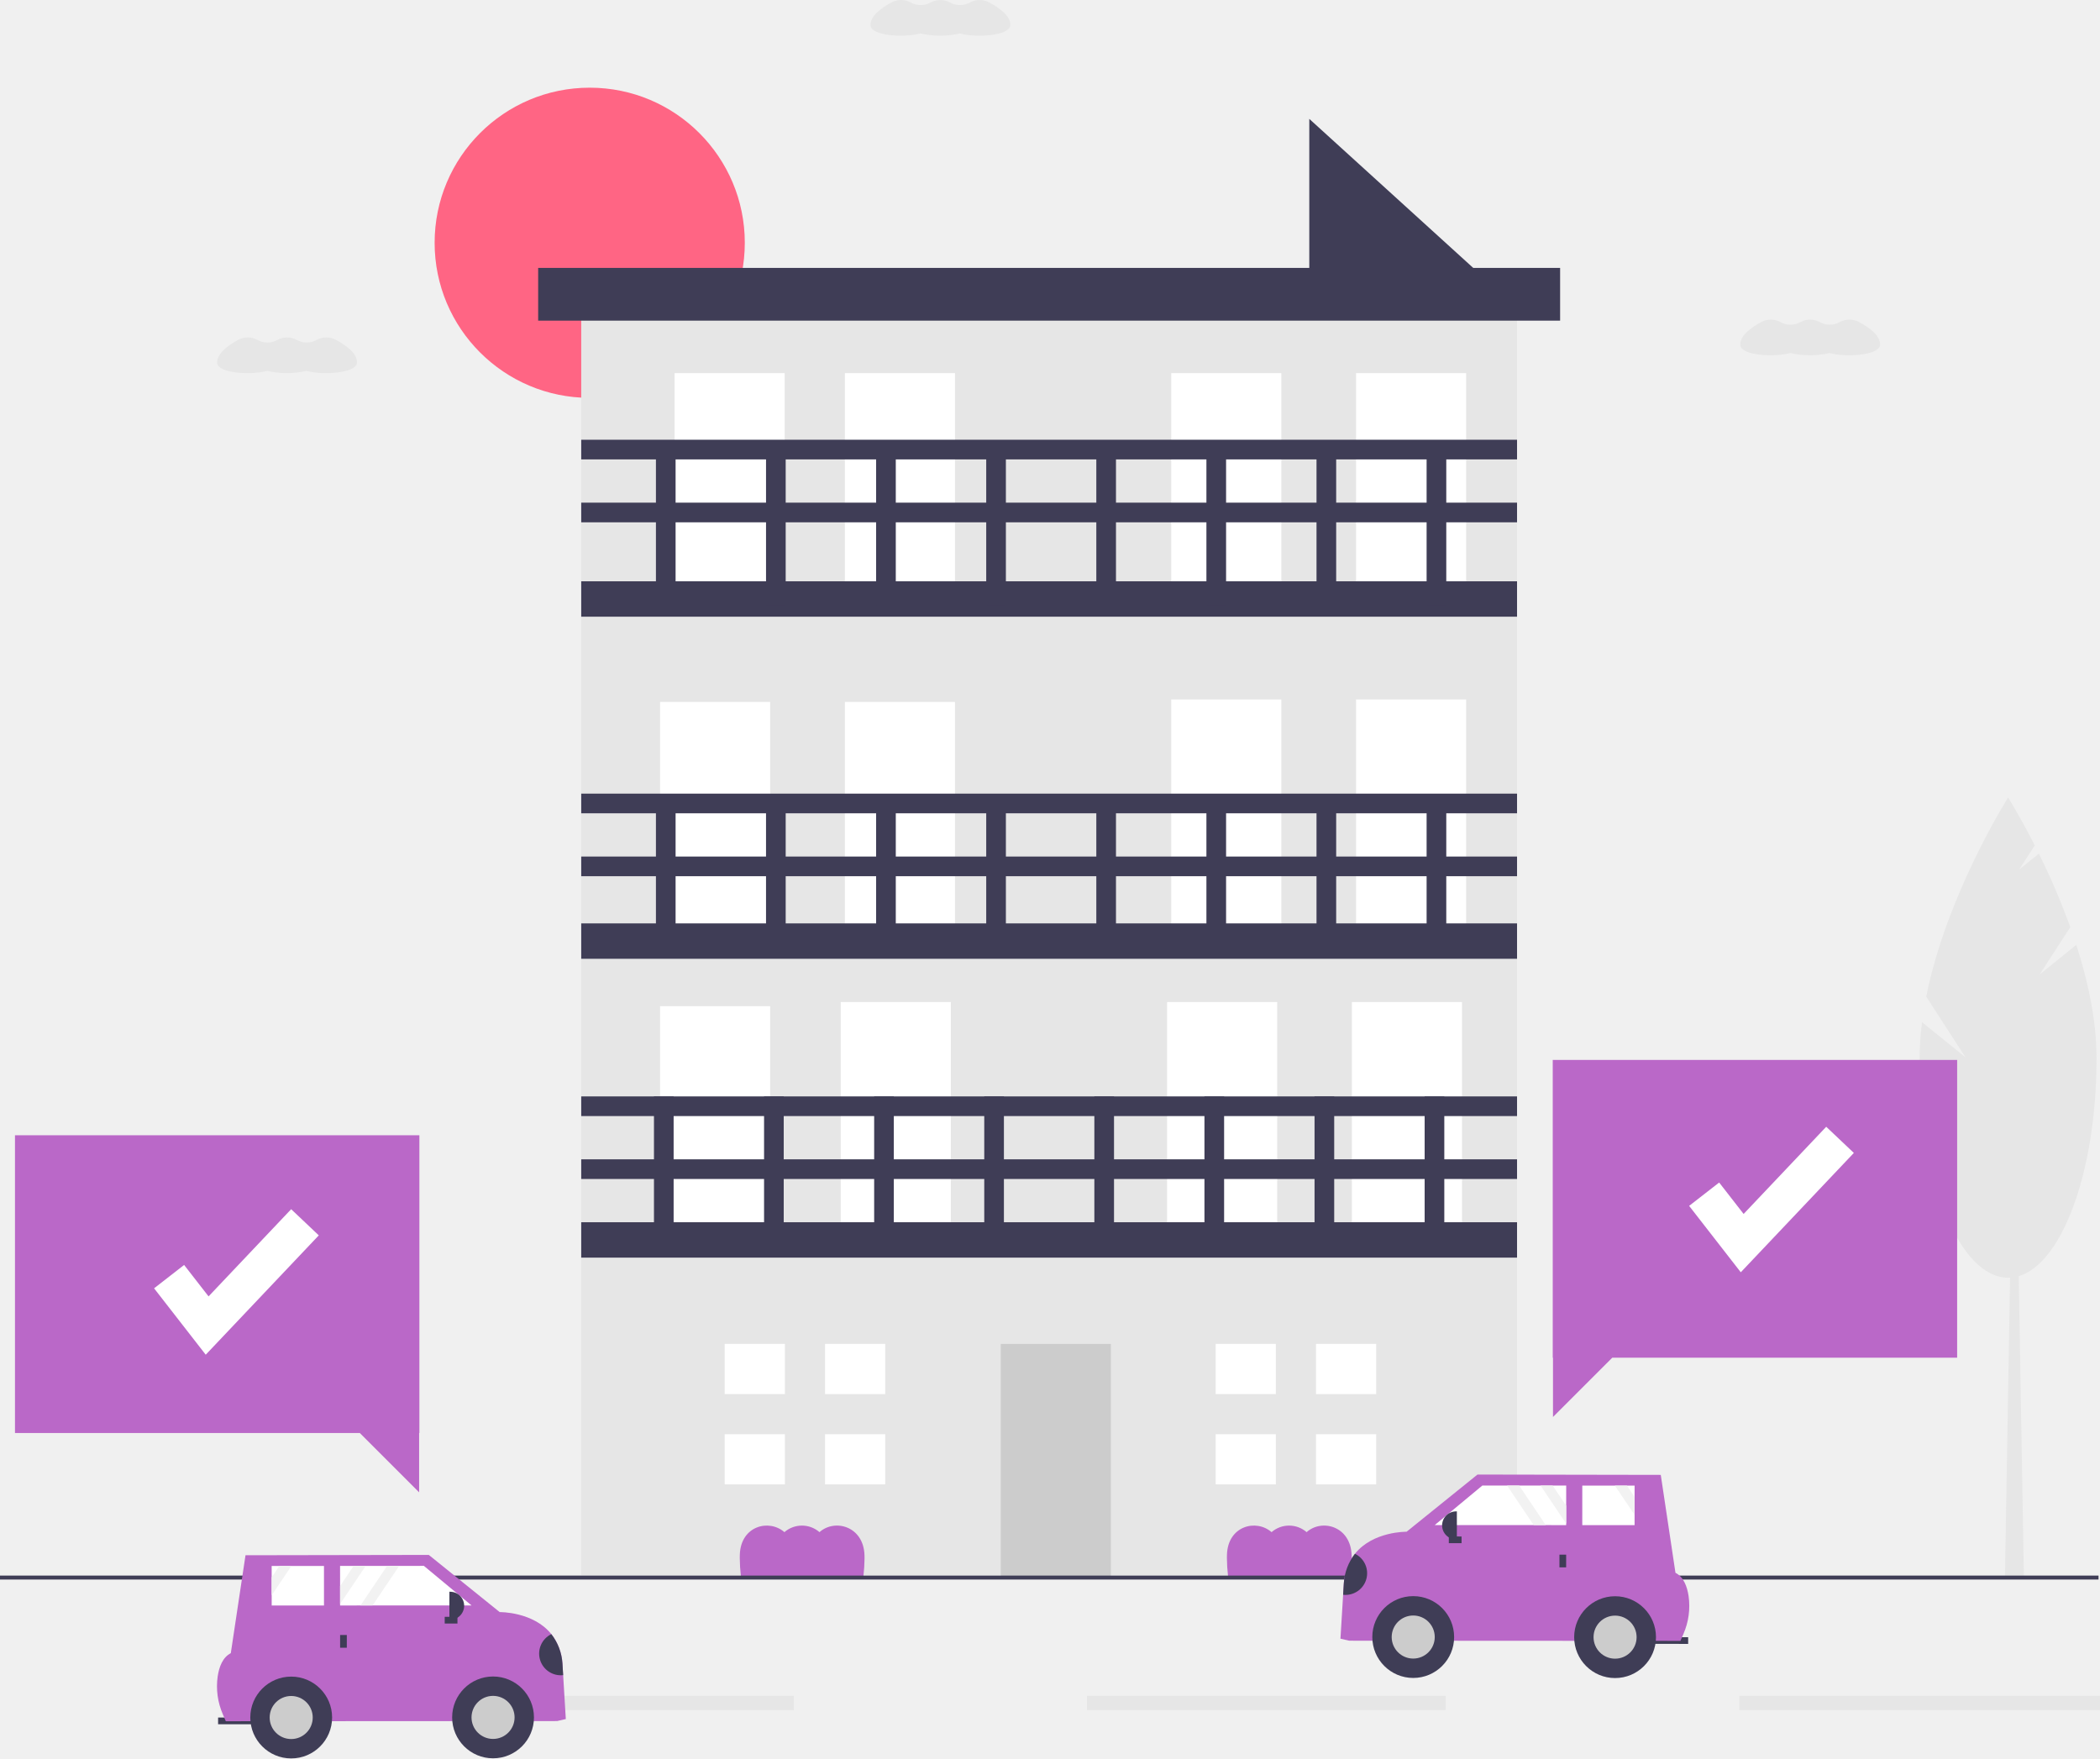
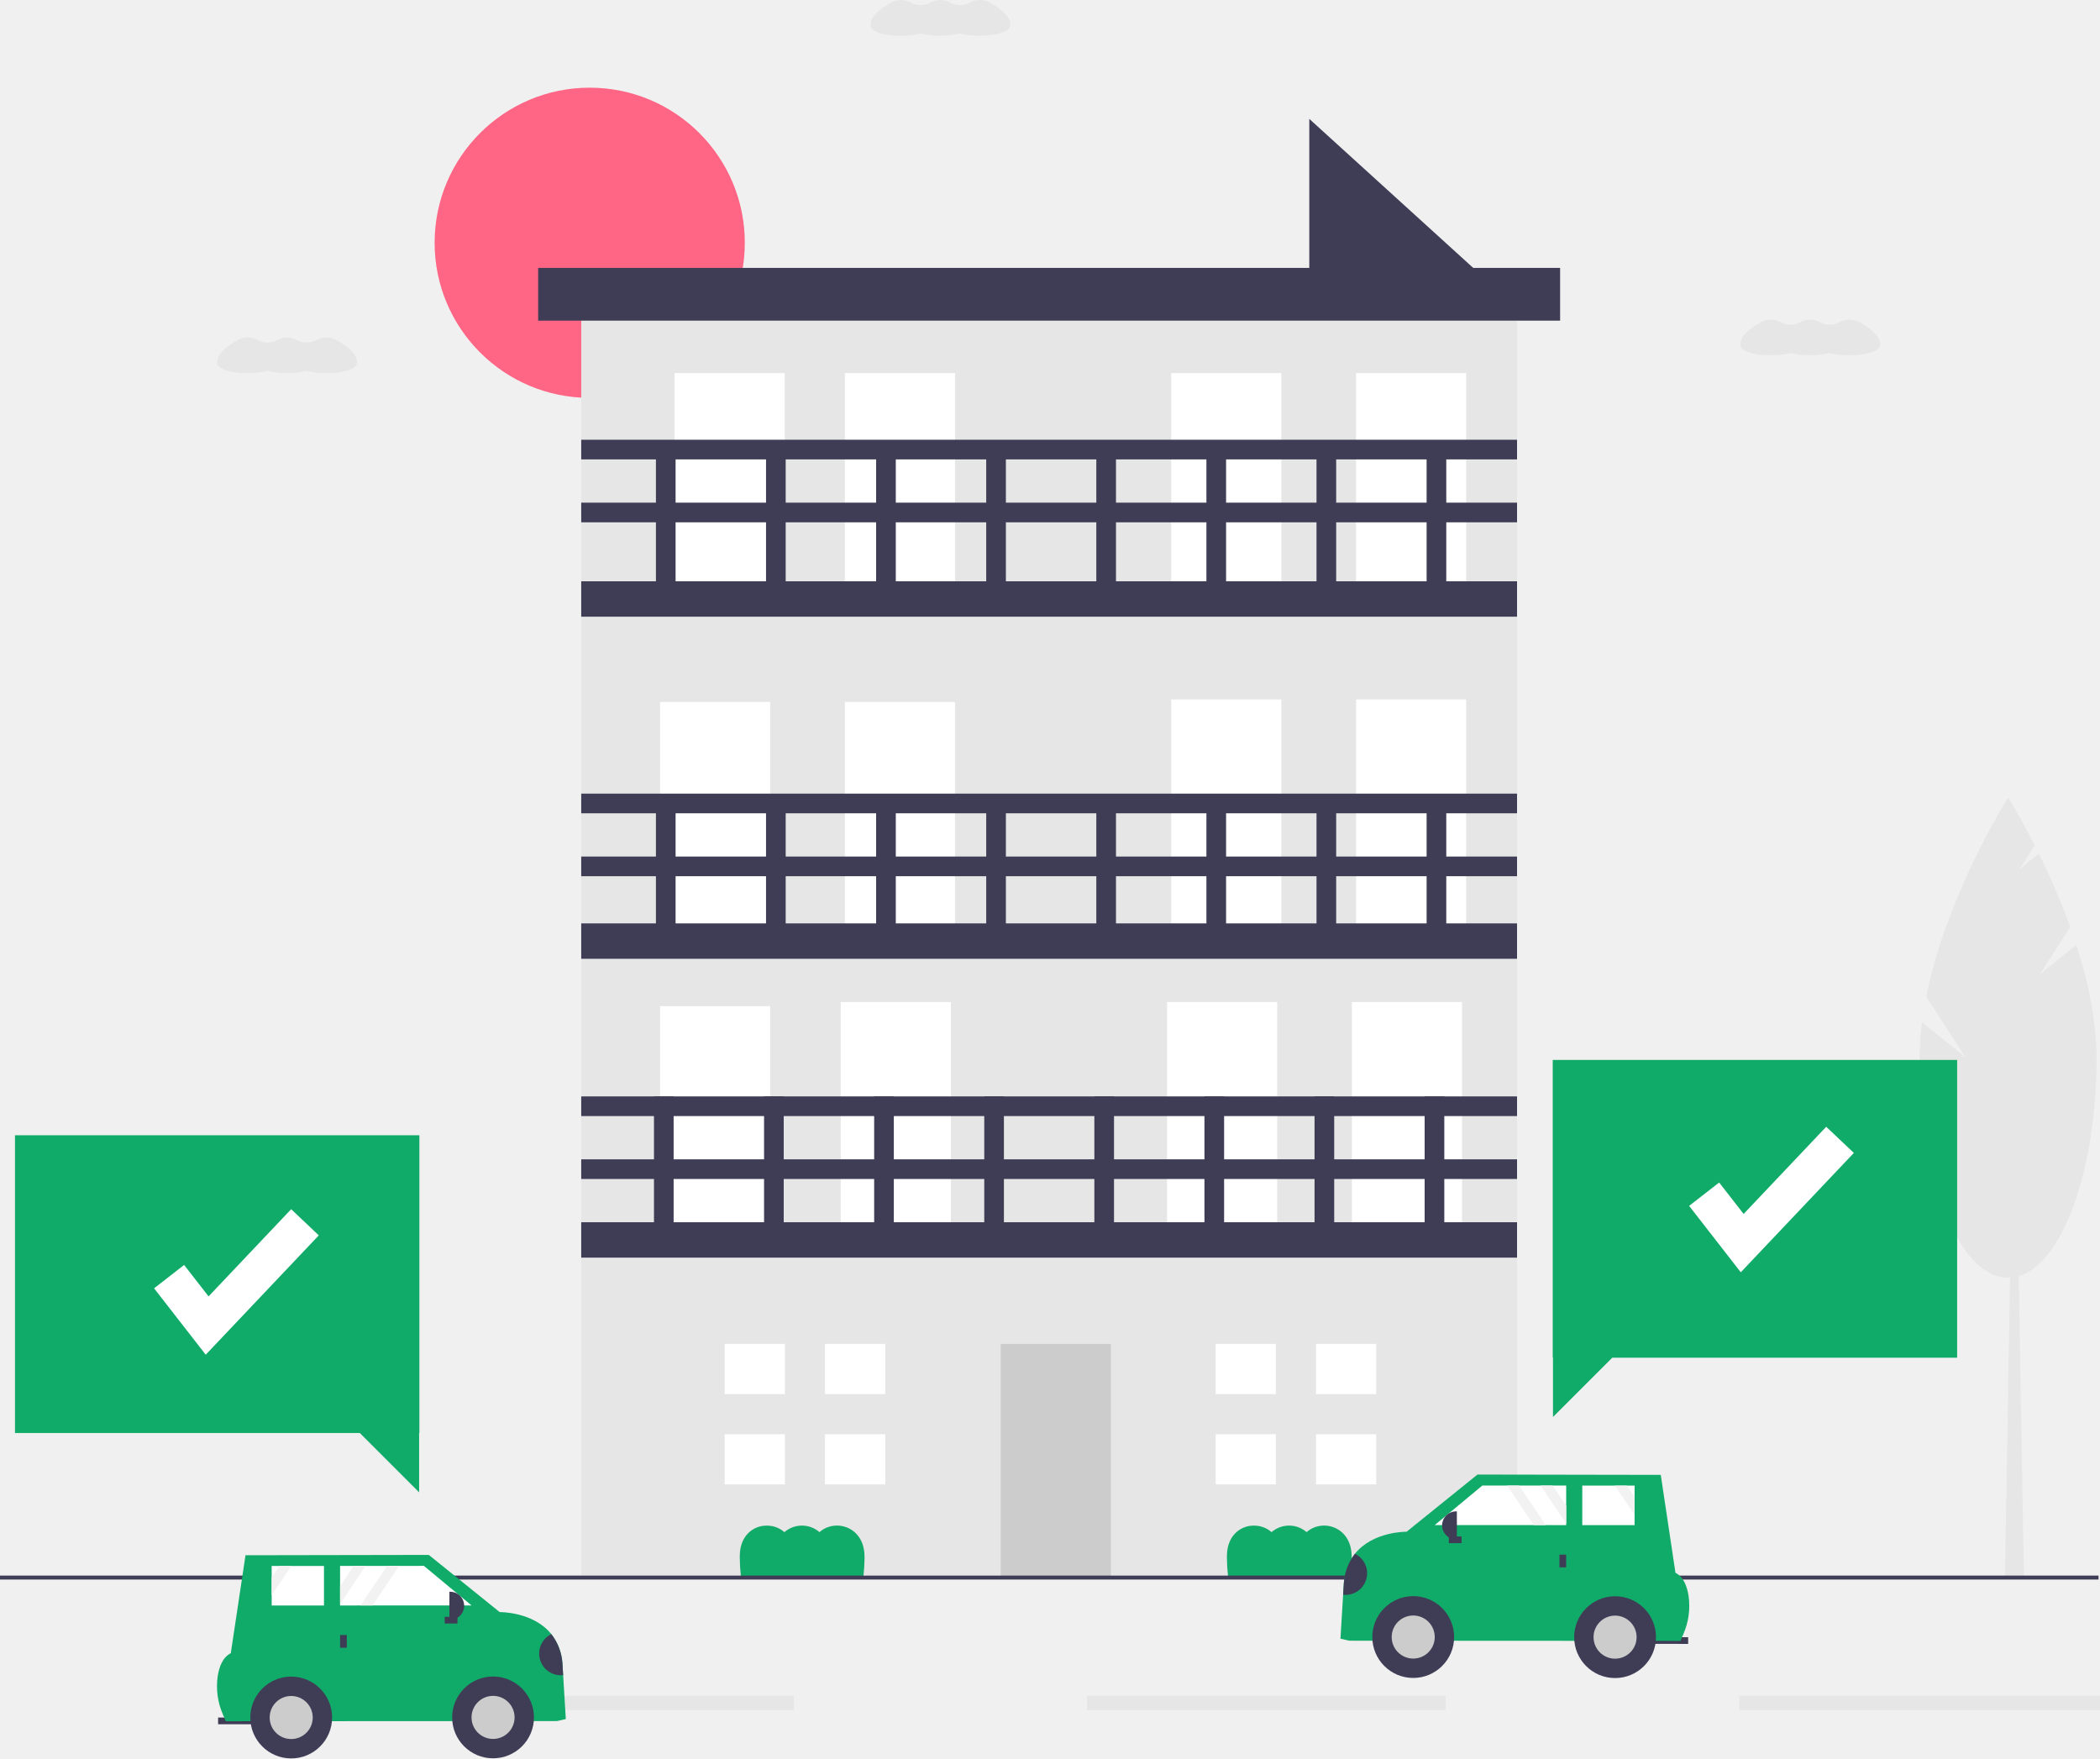
<svg xmlns="http://www.w3.org/2000/svg" id="currentIllo" width="888.516" height="743.976" viewBox="0 0 888.516 743.976" class="injected-svg DownloadModal__ImageFile-sc-p17csy-5 iIfSkb grid_media">
  <circle cx="249.509" cy="102.717" r="65.617" fill="#ff6584" />
  <polygon points="632.671 121.848 553.963 121.848 553.963 50.296 632.671 121.848" fill="#3f3d56" />
  <rect x="245.916" y="119.506" width="395.951" height="547.029" fill="#e6e6e6" />
  <rect x="285.419" y="157.86" width="46.582" height="98.156" fill="#fff" />
  <rect x="357.472" y="157.86" width="46.582" height="98.156" fill="#fff" />
  <rect x="279.28" y="296.983" width="46.582" height="98.156" fill="#fff" />
  <rect x="357.472" y="296.983" width="46.582" height="98.156" fill="#fff" />
  <rect x="279.28" y="425.709" width="46.582" height="98.156" fill="#fff" />
  <rect x="355.718" y="423.955" width="46.582" height="98.156" fill="#fff" />
  <rect x="423.423" y="568.599" width="46.582" height="98.156" fill="#ccc" />
  <rect x="493.802" y="423.955" width="46.582" height="98.156" fill="#fff" />
  <rect x="571.994" y="423.955" width="46.582" height="98.156" fill="#fff" />
  <rect x="495.556" y="295.944" width="46.582" height="98.156" fill="#fff" />
  <rect x="573.748" y="295.944" width="46.582" height="98.156" fill="#fff" />
  <rect x="495.556" y="157.86" width="46.582" height="98.156" fill="#fff" />
  <rect x="573.748" y="157.86" width="46.582" height="98.156" fill="#fff" />
  <rect x="245.916" y="245.944" width="395.951" height="14.973" fill="#3f3d56" />
  <rect x="245.916" y="362.4" width="395.951" height="8.318" fill="#3f3d56" />
  <rect x="245.916" y="335.781" width="395.951" height="8.318" fill="#3f3d56" />
  <rect x="403.322" y="571.009" width="66.546" height="8.318" transform="translate(856.0218 60.56127) rotate(90)" fill="#3f3d56" />
  <rect x="449.904" y="571.009" width="66.546" height="8.318" transform="translate(902.6042 13.97879) rotate(90)" fill="#3f3d56" />
  <rect x="496.487" y="571.009" width="66.546" height="8.318" transform="translate(949.1867 -32.6037) rotate(90)" fill="#3f3d56" />
  <rect x="543.069" y="571.009" width="66.546" height="8.318" transform="translate(995.7692 -79.18619) rotate(90)" fill="#3f3d56" />
  <rect x="589.652" y="571.009" width="66.546" height="8.318" transform="translate(1042.352 -125.7687) rotate(90)" fill="#3f3d56" />
  <rect x="636.234" y="571.009" width="66.546" height="8.318" transform="translate(1088.934 -172.3512) rotate(90)" fill="#3f3d56" />
  <rect x="682.817" y="571.009" width="66.546" height="8.318" transform="translate(1135.517 -218.9336) rotate(90)" fill="#3f3d56" />
  <rect x="729.399" y="571.009" width="66.546" height="8.318" transform="translate(1182.099 -265.5161) rotate(90)" fill="#3f3d56" />
  <rect x="404.154" y="444.571" width="66.546" height="8.318" transform="translate(730.4154 -66.70873) rotate(90)" fill="#3f3d56" />
  <rect x="450.736" y="444.571" width="66.546" height="8.318" transform="translate(776.9979 -113.2912) rotate(90)" fill="#3f3d56" />
  <rect x="497.319" y="444.571" width="66.546" height="8.318" transform="translate(823.5804 -159.8737) rotate(90)" fill="#3f3d56" />
  <rect x="543.901" y="444.571" width="66.546" height="8.318" transform="translate(870.1629 -206.4562) rotate(90)" fill="#3f3d56" />
  <rect x="590.484" y="444.571" width="66.546" height="8.318" transform="translate(916.7454 -253.0387) rotate(90)" fill="#3f3d56" />
  <rect x="637.066" y="444.571" width="66.546" height="8.318" transform="translate(963.3278 -299.6212) rotate(90)" fill="#3f3d56" />
  <rect x="683.649" y="444.571" width="66.546" height="8.318" transform="translate(1009.91 -346.2036) rotate(90)" fill="#3f3d56" />
  <rect x="730.231" y="444.571" width="66.546" height="8.318" transform="translate(1056.493 -392.7861) rotate(90)" fill="#3f3d56" />
  <rect x="404.154" y="296.505" width="66.546" height="8.318" transform="translate(582.3496 -214.7745) rotate(90)" fill="#3f3d56" />
  <rect x="450.736" y="296.505" width="66.546" height="8.318" transform="translate(628.9321 -261.357) rotate(90)" fill="#3f3d56" />
  <rect x="497.319" y="296.505" width="66.546" height="8.318" transform="translate(675.5146 -307.9395) rotate(90)" fill="#3f3d56" />
  <rect x="543.901" y="296.505" width="66.546" height="8.318" transform="translate(722.0971 -354.522) rotate(90)" fill="#3f3d56" />
  <rect x="590.484" y="296.505" width="66.546" height="8.318" transform="translate(768.6796 -401.1044) rotate(90)" fill="#3f3d56" />
  <rect x="637.066" y="296.505" width="66.546" height="8.318" transform="translate(815.2621 -447.6869) rotate(90)" fill="#3f3d56" />
  <rect x="683.649" y="296.505" width="66.546" height="8.318" transform="translate(861.8446 -494.2694) rotate(90)" fill="#3f3d56" />
  <rect x="730.231" y="296.505" width="66.546" height="8.318" transform="translate(908.4271 -540.8519) rotate(90)" fill="#3f3d56" />
  <rect x="245.916" y="212.671" width="395.951" height="8.318" fill="#3f3d56" />
  <rect x="245.916" y="186.052" width="395.951" height="8.318" fill="#3f3d56" />
  <rect x="245.916" y="390.682" width="395.951" height="14.973" fill="#3f3d56" />
  <rect x="227.696" y="113.351" width="432.392" height="22.312" fill="#3f3d56" />
  <polygon points="332.09 589.824 332.09 568.599 306.62 568.599 306.62 589.824 329.967 589.824 332.09 589.824" fill="#fff" />
  <polygon points="329.967 606.803 306.62 606.803 306.62 628.028 332.09 628.028 332.09 606.803 329.967 606.803" fill="#fff" />
  <rect x="349.07" y="568.599" width="25.47" height="21.225" fill="#fff" />
  <rect x="349.07" y="606.803" width="25.47" height="21.225" fill="#fff" />
  <polygon points="539.823 589.824 539.823 568.599 514.353 568.599 514.353 589.824 537.7 589.824 539.823 589.824" fill="#fff" />
  <polygon points="537.7 606.803 514.353 606.803 514.353 628.028 539.823 628.028 539.823 606.803 537.7 606.803" fill="#fff" />
  <rect x="556.802" y="568.599" width="25.47" height="21.225" fill="#fff" />
  <rect x="556.802" y="606.803" width="25.47" height="21.225" fill="#fff" />
  <rect x="245.916" y="517.12" width="395.951" height="14.973" fill="#3f3d56" />
  <rect x="245.916" y="490.502" width="395.951" height="8.318" fill="#3f3d56" />
  <rect x="245.916" y="463.883" width="395.951" height="8.318" fill="#3f3d56" />
-   <path d="M521.529,737.417q.001-.695-.019-1.382c-.356-12.264-12.521-15.59-19.043-9.784a11.314,11.314,0,0,0-14.836,0c-6.55-5.714-18.473-2.625-18.867,9.5q-.022.687-.024,1.382a71.13,71.13,0,0,0,.468,7.63h51.859A70.394,70.394,0,0,0,521.529,737.417Z" transform="translate(-155.7419 -78.01207)" fill="#ba68c8" />
-   <path d="M727.639,737.417q.001-.695-.019-1.382c-.356-12.264-12.521-15.59-19.043-9.784a11.314,11.314,0,0,0-14.836,0c-6.55-5.714-18.473-2.625-18.867,9.5q-.022.687-.024,1.382a71.133,71.133,0,0,0,.468,7.63h51.859A70.394,70.394,0,0,0,727.639,737.417Z" transform="translate(-155.7419 -78.01207)" fill="#ba68c8" />
+   <path d="M521.529,737.417q.001-.695-.019-1.382c-.356-12.264-12.521-15.59-19.043-9.784a11.314,11.314,0,0,0-14.836,0c-6.55-5.714-18.473-2.625-18.867,9.5q-.022.687-.024,1.382a71.13,71.13,0,0,0,.468,7.63h51.859A70.394,70.394,0,0,0,521.529,737.417Z" transform="translate(-155.7419 -78.01207)" fill="#10AB69" />
+   <path d="M727.639,737.417q.001-.695-.019-1.382c-.356-12.264-12.521-15.59-19.043-9.784a11.314,11.314,0,0,0-14.836,0c-6.55-5.714-18.473-2.625-18.867,9.5q-.022.687-.024,1.382a71.133,71.133,0,0,0,.468,7.63h51.859A70.394,70.394,0,0,0,727.639,737.417Z" transform="translate(-155.7419 -78.01207)" fill="#10AB69" />
  <polygon points="856.314 667.579 848.294 667.579 850.967 510.911 853.641 510.911 856.314 667.579" fill="#e6e6e6" />
  <path d="M1018.739,490.289l12.946-20.008a299.962,299.962,0,0,0-13.282-31.092l-8.372,6.762,6.629-10.244c-6.317-12.435-11.288-20.27-11.288-20.27s-25.965,40.916-34.639,84.237l16.613,25.675L968.955,510.493a121.357,121.357,0,0,0-1.009,15.218c0,51.306,16.756,92.898,37.426,92.898s37.426-41.592,37.426-92.898c0-15.905-3.598-32.546-8.562-47.939Z" transform="translate(-155.7419 -78.01207)" fill="#e6e6e6" />
-   <polygon points="828.074 448.447 656.97 448.447 656.97 574.433 657.074 574.433 657.074 599.516 682.157 574.433 828.074 574.433 828.074 448.447" fill="#ba68c8" />
+   <polygon points="828.074 448.447 656.97 448.447 656.97 574.433 657.074 574.433 657.074 599.516 682.157 574.433 828.074 574.433 828.074 448.447" fill="#10AB69" />
  <rect x="459.892" y="717.512" width="151.803" height="6" fill="#e6e6e6" />
  <rect x="735.892" y="717.512" width="152.624" height="6" fill="#e6e6e6" />
  <rect x="183.892" y="717.512" width="152" height="6" fill="#e6e6e6" />
  <rect y="666.619" width="887.892" height="1.673" fill="#3f3d56" />
  <rect x="852.136" y="770.691" width="17.876" height="2.837" transform="translate(1565.993 1466.667) rotate(-179.9694)" fill="#3f3d56" />
-   <path d="M722.892,771.326l3.688.853,140.168.075,1.26-2.937a29.642,29.642,0,0,0,2.179-16.028c-.604-4.056-2.116-8.086-5.552-9.836L858.416,702.024l-77.548-.139-30.003,24.199s-14.153-.254-21.842,9.318a22.468,22.468,0,0,0-4.7,12.374l-.303,4.98Z" transform="translate(-155.7419 -78.01207)" fill="#ba68c8" />
+   <path d="M722.892,771.326l3.688.853,140.168.075,1.26-2.937a29.642,29.642,0,0,0,2.179-16.028c-.604-4.056-2.116-8.086-5.552-9.836L858.416,702.024l-77.548-.139-30.003,24.199s-14.153-.254-21.842,9.318a22.468,22.468,0,0,0-4.7,12.374l-.303,4.98Z" transform="translate(-155.7419 -78.01207)" fill="#10AB69" />
  <circle cx="597.936" cy="692.621" r="17.308" fill="#3f3d56" />
  <circle cx="597.936" cy="692.621" r="9.11" fill="#ccc" />
  <circle cx="683.343" cy="692.667" r="17.308" fill="#3f3d56" />
  <circle cx="683.343" cy="692.667" r="9.11" fill="#ccc" />
  <polygon points="607.043 645.244 648.913 645.262 654.024 645.262 662.653 645.268 662.653 644.638 662.659 637.051 662.665 628.53 656.925 628.53 651.813 628.524 642.76 628.518 637.649 628.518 627.197 628.512 607.043 645.244" fill="#fff" />
  <polygon points="669.466 645.274 691.594 645.286 691.6 640.944 691.6 633.356 691.606 628.548 688.366 628.548 683.255 628.542 669.472 628.536 669.466 645.274" fill="#fff" />
  <rect x="815.551" y="735.767" width="2.837" height="5.391" transform="matrix(-1, -0.00053, 0.00053, -1, 1477.803, 1399.35)" fill="#3f3d56" />
  <rect x="770.015" y="726.805" width="2.837" height="5.391" transform="matrix(-0.00053, 1, -1, -0.00053, 1345.605, -119.5556)" fill="#3f3d56" />
  <path d="M765.904,717.469h.312a5.93,5.93,0,0,1,5.93,5.93v0a5.93,5.93,0,0,1-5.93,5.93h-.312a0,0,0,0,1,0,0v-11.86A0,0,0,0,1,765.904,717.469Z" transform="translate(1381.922 1369.196) rotate(-179.9694)" fill="#3f3d56" />
  <path d="M724.02,752.756a9.166,9.166,0,0,0,5.003-17.354,22.468,22.468,0,0,0-4.7,12.374Z" transform="translate(-155.7419 -78.01207)" fill="#3f3d56" />
  <polygon points="651.813 628.524 662.653 644.638 662.659 637.051 656.925 628.53 651.813 628.524" fill="#f2f2f2" />
  <polygon points="683.255 628.542 691.6 640.944 691.6 633.356 688.366 628.548 683.255 628.542" fill="#f2f2f2" />
  <polygon points="637.649 628.518 648.913 645.262 654.024 645.262 642.76 628.518 637.649 628.518" fill="#f2f2f2" />
  <path d="M566.139,79.06l-.116.063a8.551,8.551,0,0,1-8.153.029q-.108-.058-.216-.115a8.592,8.592,0,0,0-8.144.028l-.108.059a8.551,8.551,0,0,1-8.153.029q-.113-.061-.224-.12a8.543,8.543,0,0,0-8.065-.014c-3.792,2.042-8.919,5.534-8.897,9.478a4.587,4.587,0,0,0,.026.467c.441,4.095,13.799,5.139,21.137,3.209a37.358,37.358,0,0,0,16.621,0c7.307,1.961,20.936.837,21.335-3.305a4.588,4.588,0,0,0,.021-.467c-.023-3.946-5.195-7.401-9.011-9.415A8.535,8.535,0,0,0,566.139,79.06Z" transform="translate(-155.7419 -78.01207)" fill="#e6e6e6" />
  <path d="M934.139,214.276l-.116.063a8.551,8.551,0,0,1-8.153.029q-.108-.058-.216-.115a8.592,8.592,0,0,0-8.144.028l-.108.059a8.551,8.551,0,0,1-8.153.029q-.113-.061-.224-.12a8.543,8.543,0,0,0-8.065-.014c-3.792,2.042-8.919,5.534-8.897,9.478a4.587,4.587,0,0,0,.026.467c.441,4.095,13.799,5.139,21.137,3.209a37.358,37.358,0,0,0,16.621,0c7.307,1.961,20.936.838,21.335-3.305a4.588,4.588,0,0,0,.021-.467c-.023-3.946-5.195-7.401-9.011-9.415A8.535,8.535,0,0,0,934.139,214.276Z" transform="translate(-155.7419 -78.01207)" fill="#e6e6e6" />
  <path d="M289.709,221.824l-.116.063a8.551,8.551,0,0,1-8.153.029q-.108-.058-.216-.115a8.592,8.592,0,0,0-8.144.028l-.108.059a8.551,8.551,0,0,1-8.153.029q-.113-.061-.224-.12a8.543,8.543,0,0,0-8.065-.014c-3.792,2.042-8.919,5.534-8.897,9.478a4.587,4.587,0,0,0,.026.467c.441,4.095,13.799,5.139,21.137,3.209a37.358,37.358,0,0,0,16.621,0c7.307,1.961,20.936.838,21.335-3.305a4.591,4.591,0,0,0,.021-.467c-.023-3.946-5.195-7.401-9.011-9.415A8.535,8.535,0,0,0,289.709,221.824Z" transform="translate(-155.7419 -78.01207)" fill="#e6e6e6" />
  <rect x="92.278" y="726.679" width="17.876" height="2.837" fill="#3f3d56" />
-   <path d="M395.14,805.327l-3.688.853-140.168.075-1.26-2.937a29.642,29.642,0,0,1-2.179-16.028c.604-4.056,2.116-8.086,5.552-9.836l6.22-41.43,77.548-.139,30.003,24.199s14.153-.254,21.842,9.318a22.468,22.468,0,0,1,4.7,12.374l.303,4.98Z" transform="translate(-155.7419 -78.01207)" fill="#ba68c8" />
+   <path d="M395.14,805.327l-3.688.853-140.168.075-1.26-2.937a29.642,29.642,0,0,1-2.179-16.028c.604-4.056,2.116-8.086,5.552-9.836l6.22-41.43,77.548-.139,30.003,24.199s14.153-.254,21.842,9.318a22.468,22.468,0,0,1,4.7,12.374l.303,4.98Z" transform="translate(-155.7419 -78.01207)" fill="#10AB69" />
  <circle cx="208.612" cy="726.622" r="17.308" fill="#3f3d56" />
  <circle cx="208.612" cy="726.622" r="9.11" fill="#ccc" />
  <circle cx="123.206" cy="726.668" r="17.308" fill="#3f3d56" />
  <circle cx="123.206" cy="726.668" r="9.11" fill="#ccc" />
  <polygon points="199.505 679.244 157.635 679.263 152.524 679.263 143.895 679.269 143.895 678.639 143.889 671.051 143.883 662.531 149.624 662.531 154.735 662.524 163.788 662.518 168.899 662.518 179.351 662.512 199.505 679.244" fill="#fff" />
  <polygon points="137.082 679.275 114.954 679.287 114.948 674.945 114.948 667.357 114.942 662.549 118.182 662.549 123.293 662.543 137.076 662.537 137.082 679.275" fill="#fff" />
  <rect x="143.901" y="691.756" width="2.837" height="5.391" fill="#3f3d56" />
  <rect x="345.179" y="760.805" width="2.837" height="5.391" transform="translate(954.1715 338.483) rotate(89.96937)" fill="#3f3d56" />
  <path d="M190.143,673.457h.312a5.93,5.93,0,0,1,5.93,5.93v0a5.93,5.93,0,0,1-5.93,5.93h-.312a0,0,0,0,1,0,0V673.457A0,0,0,0,1,190.143,673.457Z" fill="#3f3d56" />
  <path d="M394.012,786.757a9.166,9.166,0,0,1-5.003-17.354,22.468,22.468,0,0,1,4.7,12.374Z" transform="translate(-155.7419 -78.01207)" fill="#3f3d56" />
  <polygon points="154.735 662.524 143.895 678.639 143.889 671.051 149.624 662.531 154.735 662.524" fill="#f2f2f2" />
  <polygon points="123.293 662.543 114.948 674.945 114.948 667.357 118.182 662.549 123.293 662.543" fill="#f2f2f2" />
  <polygon points="168.899 662.518 157.635 679.263 152.524 679.263 163.788 662.518 168.899 662.518" fill="#f2f2f2" />
  <polygon points="736.528 538.291 714.678 510.199 727.384 500.316 737.729 513.617 772.679 476.725 784.366 487.797 736.528 538.291" fill="#fff" />
-   <polygon points="6.34 480.325 177.444 480.325 177.444 606.311 177.34 606.311 177.34 631.394 152.257 606.311 6.34 606.311 6.34 480.325" fill="#ba68c8" />
+   <polygon points="6.34 480.325 177.444 480.325 177.444 606.311 177.34 606.311 177.34 631.394 152.257 606.311 6.34 606.311 6.34 480.325" fill="#10AB69" />
  <polygon points="87.042 573.169 65.192 545.077 77.899 535.193 88.244 548.495 123.193 511.603 134.88 522.674 87.042 573.169" fill="#fff" />
</svg>
